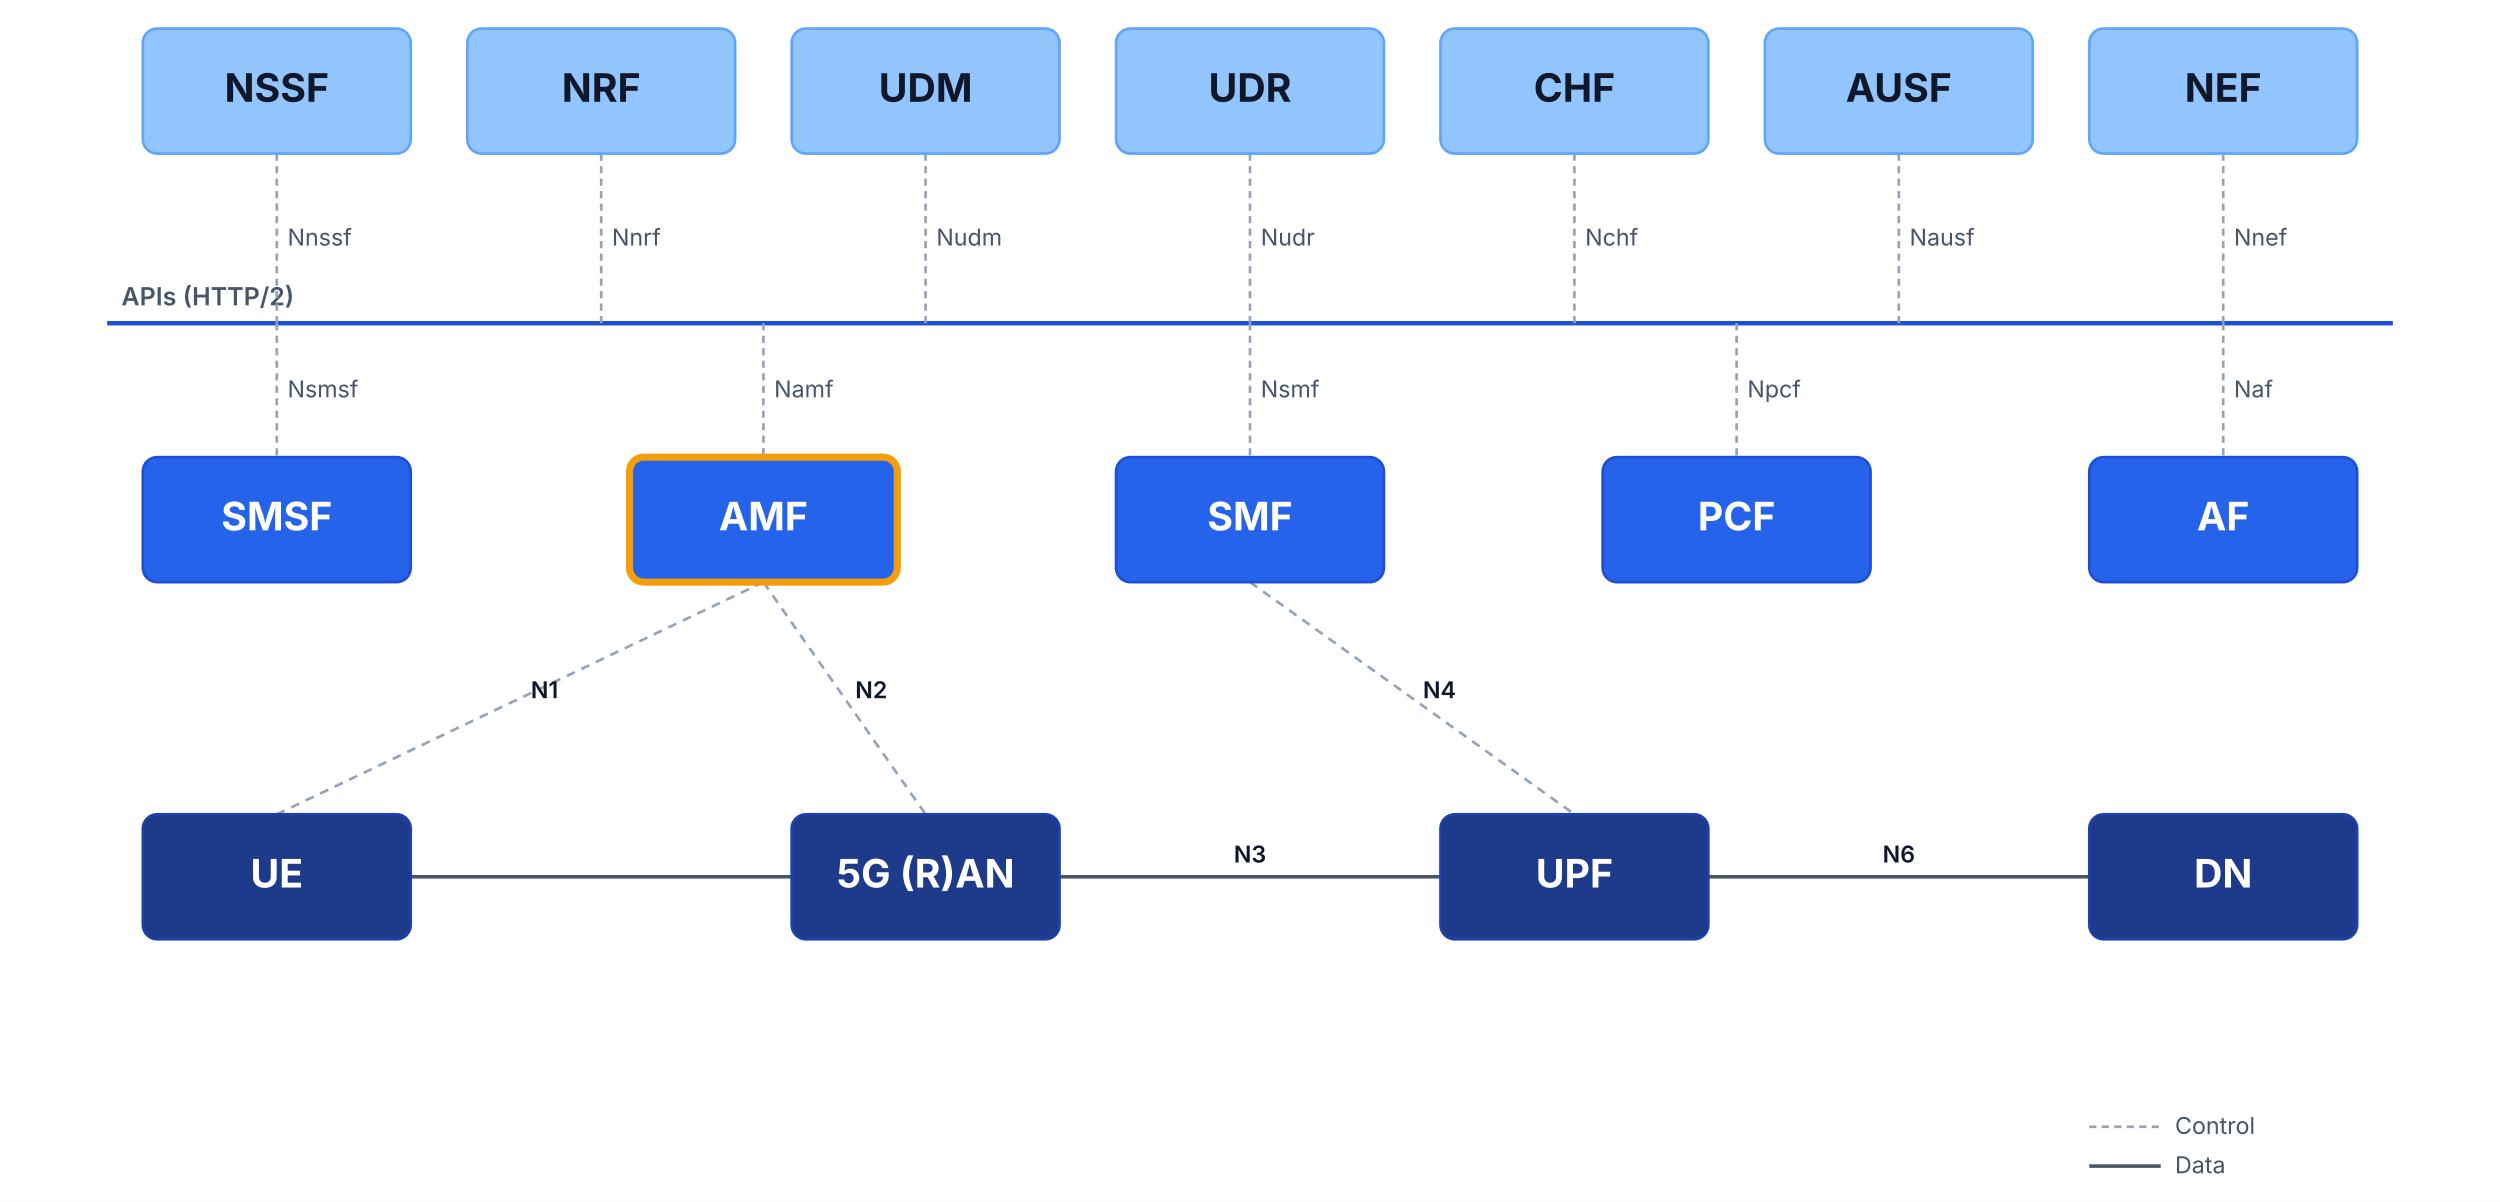
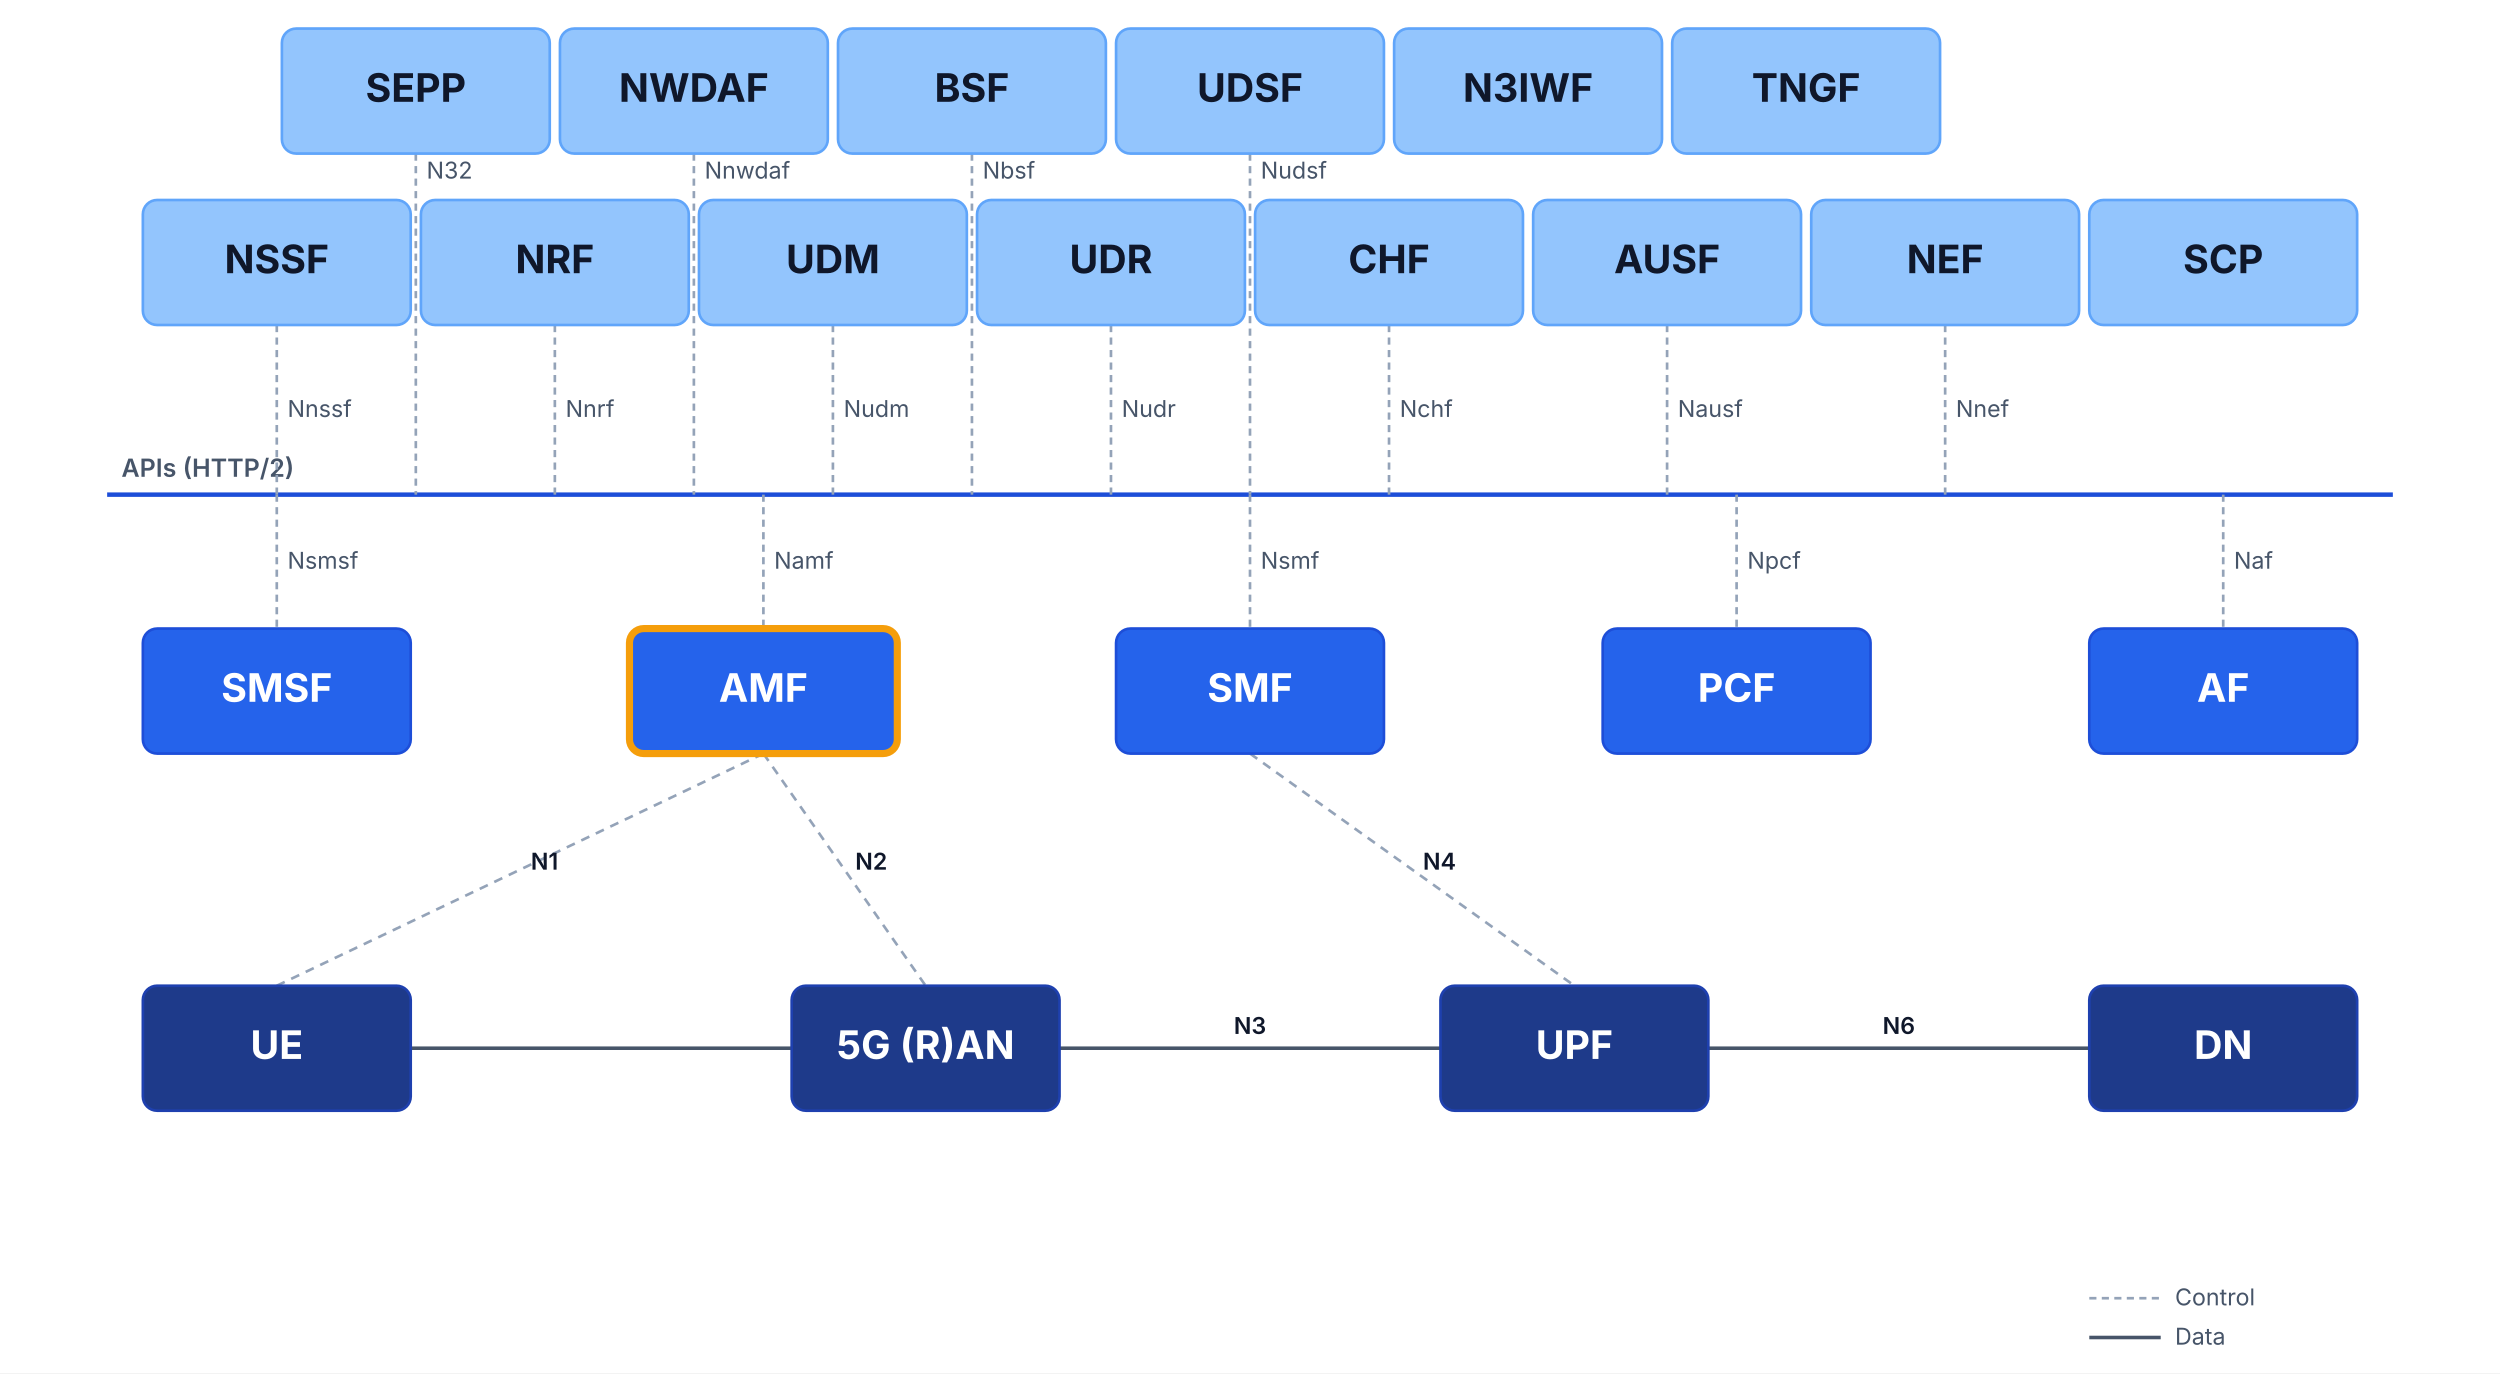
- <svg xmlns="http://www.w3.org/2000/svg" width="100%" viewBox="0 0 1400 673" preserveAspectRatio="xMidYMid meet" role="img" aria-label="5G System — architektura">
+ <svg xmlns="http://www.w3.org/2000/svg" width="100%" viewBox="0 0 1400 769" preserveAspectRatio="xMidYMid meet" role="img" aria-label="5G System — architektura">
  <defs>
    <marker id="net-arrow" markerWidth="10" markerHeight="10" refX="8" refY="5" orient="auto" markerUnits="strokeWidth">
      <path d="M1,1 L9,5 L1,9 Z" fill="#475569" />
    </marker>
  </defs>
-   <rect width="1400" height="673" fill="#FFFFFF" />
-   <g transform="translate(0, -69)">
+   <rect width="1400" height="769" fill="#FFFFFF" />
+   <g transform="translate(0, 27)">
    <g id="sba-bus">
      <line x1="60" y1="250" x2="1340" y2="250" stroke="#1D4ED8" stroke-width="2.5" />
      <text x="68" y="240" font-family="Inter, Arial, sans-serif" font-size="14" font-weight="600" fill="#475569">APIs (HTTP/2)</text>
      <line x1="155" y1="155" x2="155" y2="250" stroke="#94A3B8" stroke-width="1.5" stroke-dasharray="4 3" />
      <text x="161" y="206.5" font-family="Inter, Arial, sans-serif" font-size="13" fill="#475569">Nnssf</text>
-       <line x1="336.667" y1="155" x2="336.667" y2="250" stroke="#94A3B8" stroke-width="1.5" stroke-dasharray="4 3" />
-       <text x="342.667" y="206.5" font-family="Inter, Arial, sans-serif" font-size="13" fill="#475569">Nnrf</text>
-       <line x1="518.333" y1="155" x2="518.333" y2="250" stroke="#94A3B8" stroke-width="1.5" stroke-dasharray="4 3" />
-       <text x="524.333" y="206.5" font-family="Inter, Arial, sans-serif" font-size="13" fill="#475569">Nudm</text>
-       <line x1="700" y1="155" x2="700" y2="250" stroke="#94A3B8" stroke-width="1.5" stroke-dasharray="4 3" />
-       <text x="706" y="206.5" font-family="Inter, Arial, sans-serif" font-size="13" fill="#475569">Nudr</text>
-       <line x1="881.667" y1="155" x2="881.667" y2="250" stroke="#94A3B8" stroke-width="1.5" stroke-dasharray="4 3" />
-       <text x="887.667" y="206.5" font-family="Inter, Arial, sans-serif" font-size="13" fill="#475569">Nchf</text>
-       <line x1="1063.333" y1="155" x2="1063.333" y2="250" stroke="#94A3B8" stroke-width="1.5" stroke-dasharray="4 3" />
-       <text x="1069.333" y="206.5" font-family="Inter, Arial, sans-serif" font-size="13" fill="#475569">Nausf</text>
-       <line x1="1245" y1="155" x2="1245" y2="250" stroke="#94A3B8" stroke-width="1.5" stroke-dasharray="4 3" />
-       <text x="1251" y="206.5" font-family="Inter, Arial, sans-serif" font-size="13" fill="#475569">Nnef</text>
+       <line x1="310.714" y1="155" x2="310.714" y2="250" stroke="#94A3B8" stroke-width="1.5" stroke-dasharray="4 3" />
+       <text x="316.714" y="206.5" font-family="Inter, Arial, sans-serif" font-size="13" fill="#475569">Nnrf</text>
+       <line x1="466.429" y1="155" x2="466.429" y2="250" stroke="#94A3B8" stroke-width="1.5" stroke-dasharray="4 3" />
+       <text x="472.429" y="206.5" font-family="Inter, Arial, sans-serif" font-size="13" fill="#475569">Nudm</text>
+       <line x1="622.143" y1="155" x2="622.143" y2="250" stroke="#94A3B8" stroke-width="1.5" stroke-dasharray="4 3" />
+       <text x="628.143" y="206.5" font-family="Inter, Arial, sans-serif" font-size="13" fill="#475569">Nudr</text>
+       <line x1="777.857" y1="155" x2="777.857" y2="250" stroke="#94A3B8" stroke-width="1.5" stroke-dasharray="4 3" />
+       <text x="783.857" y="206.5" font-family="Inter, Arial, sans-serif" font-size="13" fill="#475569">Nchf</text>
+       <line x1="933.571" y1="155" x2="933.571" y2="250" stroke="#94A3B8" stroke-width="1.5" stroke-dasharray="4 3" />
+       <text x="939.571" y="206.5" font-family="Inter, Arial, sans-serif" font-size="13" fill="#475569">Nausf</text>
+       <line x1="1089.286" y1="155" x2="1089.286" y2="250" stroke="#94A3B8" stroke-width="1.5" stroke-dasharray="4 3" />
+       <text x="1095.286" y="206.5" font-family="Inter, Arial, sans-serif" font-size="13" fill="#475569">Nnef</text>
+       <line x1="232.857" y1="59" x2="232.857" y2="250" stroke="#94A3B8" stroke-width="1.5" stroke-dasharray="4 3" />
+       <text x="238.857" y="73" font-family="Inter, Arial, sans-serif" font-size="13" fill="#475569">N32</text>
+       <line x1="388.571" y1="59" x2="388.571" y2="250" stroke="#94A3B8" stroke-width="1.5" stroke-dasharray="4 3" />
+       <text x="394.571" y="73" font-family="Inter, Arial, sans-serif" font-size="13" fill="#475569">Nnwdaf</text>
+       <line x1="544.286" y1="59" x2="544.286" y2="250" stroke="#94A3B8" stroke-width="1.5" stroke-dasharray="4 3" />
+       <text x="550.286" y="73" font-family="Inter, Arial, sans-serif" font-size="13" fill="#475569">Nbsf</text>
+       <line x1="700" y1="59" x2="700" y2="250" stroke="#94A3B8" stroke-width="1.5" stroke-dasharray="4 3" />
+       <text x="706" y="73" font-family="Inter, Arial, sans-serif" font-size="13" fill="#475569">Nudsf</text>
      <line x1="155" y1="250" x2="155" y2="325" stroke="#94A3B8" stroke-width="1.5" stroke-dasharray="4 3" />
      <text x="161" y="291.5" font-family="Inter, Arial, sans-serif" font-size="13" fill="#475569">Nsmsf</text>
      <line x1="427.5" y1="250" x2="427.5" y2="325" stroke="#94A3B8" stroke-width="1.5" stroke-dasharray="4 3" />
      <text x="433.5" y="291.5" font-family="Inter, Arial, sans-serif" font-size="13" fill="#475569">Namf</text>
      <line x1="700" y1="250" x2="700" y2="325" stroke="#94A3B8" stroke-width="1.5" stroke-dasharray="4 3" />
      <text x="706" y="291.5" font-family="Inter, Arial, sans-serif" font-size="13" fill="#475569">Nsmf</text>
      <line x1="972.5" y1="250" x2="972.5" y2="325" stroke="#94A3B8" stroke-width="1.5" stroke-dasharray="4 3" />
      <text x="978.5" y="291.5" font-family="Inter, Arial, sans-serif" font-size="13" fill="#475569">Npcf</text>
      <line x1="1245" y1="250" x2="1245" y2="325" stroke="#94A3B8" stroke-width="1.5" stroke-dasharray="4 3" />
      <text x="1251" y="291.5" font-family="Inter, Arial, sans-serif" font-size="13" fill="#475569">Naf</text>
    </g>
    <g id="data-path">
      <line x1="230" y1="560" x2="443.333" y2="560" stroke="#475569" stroke-width="2" />
      <line x1="593.333" y1="560" x2="806.667" y2="560" stroke="#475569" stroke-width="2" />
      <text x="700" y="552" text-anchor="middle" font-family="Inter, Arial, sans-serif" font-size="13" font-weight="600" fill="#0F172A">N3</text>
      <line x1="956.667" y1="560" x2="1170" y2="560" stroke="#475569" stroke-width="2" />
      <text x="1063.333" y="552" text-anchor="middle" font-family="Inter, Arial, sans-serif" font-size="13" font-weight="600" fill="#0F172A">N6</text>
    </g>
    <g id="control-to-data">
      <line x1="427.5" y1="395" x2="155" y2="525" stroke="#94A3B8" stroke-width="1.5" stroke-dasharray="5 4" />
      <text x="297.25" y="460" font-family="Inter, Arial, sans-serif" font-size="13" font-weight="600" fill="#0F172A">N1</text>
      <line x1="427.5" y1="395" x2="518.333" y2="525" stroke="#94A3B8" stroke-width="1.5" stroke-dasharray="5 4" />
      <text x="478.917" y="460" font-family="Inter, Arial, sans-serif" font-size="13" font-weight="600" fill="#0F172A">N2</text>
      <line x1="700" y1="395" x2="881.667" y2="525" stroke="#94A3B8" stroke-width="1.5" stroke-dasharray="5 4" />
      <text x="796.833" y="460" font-family="Inter, Arial, sans-serif" font-size="13" font-weight="600" fill="#0F172A">N4</text>
    </g>
    <g id="nodes">
      <g id="nf-nssf">
        <rect x="80" y="85" width="150" height="70" rx="8" fill="#93C5FD" stroke="#60A5FA" stroke-width="1.5" />
        <text x="155" y="126" text-anchor="middle" font-family="Inter, Arial, sans-serif" font-size="22" font-weight="700" fill="#0F172A">NSSF</text>
      </g>
      <g id="nf-nrf">
-         <rect x="261.667" y="85" width="150" height="70" rx="8" fill="#93C5FD" stroke="#60A5FA" stroke-width="1.5" />
-         <text x="336.667" y="126" text-anchor="middle" font-family="Inter, Arial, sans-serif" font-size="22" font-weight="700" fill="#0F172A">NRF</text>
+         <rect x="235.714" y="85" width="150" height="70" rx="8" fill="#93C5FD" stroke="#60A5FA" stroke-width="1.5" />
+         <text x="310.714" y="126" text-anchor="middle" font-family="Inter, Arial, sans-serif" font-size="22" font-weight="700" fill="#0F172A">NRF</text>
      </g>
      <g id="nf-udm">
-         <rect x="443.333" y="85" width="150" height="70" rx="8" fill="#93C5FD" stroke="#60A5FA" stroke-width="1.5" />
-         <text x="518.333" y="126" text-anchor="middle" font-family="Inter, Arial, sans-serif" font-size="22" font-weight="700" fill="#0F172A">UDM</text>
+         <rect x="391.429" y="85" width="150" height="70" rx="8" fill="#93C5FD" stroke="#60A5FA" stroke-width="1.5" />
+         <text x="466.429" y="126" text-anchor="middle" font-family="Inter, Arial, sans-serif" font-size="22" font-weight="700" fill="#0F172A">UDM</text>
      </g>
      <g id="nf-udr">
-         <rect x="625" y="85" width="150" height="70" rx="8" fill="#93C5FD" stroke="#60A5FA" stroke-width="1.5" />
-         <text x="700" y="126" text-anchor="middle" font-family="Inter, Arial, sans-serif" font-size="22" font-weight="700" fill="#0F172A">UDR</text>
+         <rect x="547.143" y="85" width="150" height="70" rx="8" fill="#93C5FD" stroke="#60A5FA" stroke-width="1.5" />
+         <text x="622.143" y="126" text-anchor="middle" font-family="Inter, Arial, sans-serif" font-size="22" font-weight="700" fill="#0F172A">UDR</text>
      </g>
      <g id="nf-chf">
-         <rect x="806.667" y="85" width="150" height="70" rx="8" fill="#93C5FD" stroke="#60A5FA" stroke-width="1.5" />
-         <text x="881.667" y="126" text-anchor="middle" font-family="Inter, Arial, sans-serif" font-size="22" font-weight="700" fill="#0F172A">CHF</text>
+         <rect x="702.857" y="85" width="150" height="70" rx="8" fill="#93C5FD" stroke="#60A5FA" stroke-width="1.5" />
+         <text x="777.857" y="126" text-anchor="middle" font-family="Inter, Arial, sans-serif" font-size="22" font-weight="700" fill="#0F172A">CHF</text>
      </g>
      <g id="nf-ausf">
-         <rect x="988.333" y="85" width="150" height="70" rx="8" fill="#93C5FD" stroke="#60A5FA" stroke-width="1.5" />
-         <text x="1063.333" y="126" text-anchor="middle" font-family="Inter, Arial, sans-serif" font-size="22" font-weight="700" fill="#0F172A">AUSF</text>
+         <rect x="858.571" y="85" width="150" height="70" rx="8" fill="#93C5FD" stroke="#60A5FA" stroke-width="1.5" />
+         <text x="933.571" y="126" text-anchor="middle" font-family="Inter, Arial, sans-serif" font-size="22" font-weight="700" fill="#0F172A">AUSF</text>
      </g>
      <g id="nf-nef">
+         <rect x="1014.286" y="85" width="150" height="70" rx="8" fill="#93C5FD" stroke="#60A5FA" stroke-width="1.5" />
+         <text x="1089.286" y="126" text-anchor="middle" font-family="Inter, Arial, sans-serif" font-size="22" font-weight="700" fill="#0F172A">NEF</text>
+       </g>
+       <g id="nf-scp">
        <rect x="1170" y="85" width="150" height="70" rx="8" fill="#93C5FD" stroke="#60A5FA" stroke-width="1.5" />
-         <text x="1245" y="126" text-anchor="middle" font-family="Inter, Arial, sans-serif" font-size="22" font-weight="700" fill="#0F172A">NEF</text>
+         <text x="1245" y="126" text-anchor="middle" font-family="Inter, Arial, sans-serif" font-size="22" font-weight="700" fill="#0F172A">SCP</text>
+       </g>
+       <g id="nf-sepp">
+         <rect x="157.857" y="-11" width="150" height="70" rx="8" fill="#93C5FD" stroke="#60A5FA" stroke-width="1.5" />
+         <text x="232.857" y="30" text-anchor="middle" font-family="Inter, Arial, sans-serif" font-size="22" font-weight="700" fill="#0F172A">SEPP</text>
+       </g>
+       <g id="nf-nwdaf">
+         <rect x="313.571" y="-11" width="150" height="70" rx="8" fill="#93C5FD" stroke="#60A5FA" stroke-width="1.5" />
+         <text x="388.571" y="30" text-anchor="middle" font-family="Inter, Arial, sans-serif" font-size="22" font-weight="700" fill="#0F172A">NWDAF</text>
+       </g>
+       <g id="nf-bsf">
+         <rect x="469.286" y="-11" width="150" height="70" rx="8" fill="#93C5FD" stroke="#60A5FA" stroke-width="1.5" />
+         <text x="544.286" y="30" text-anchor="middle" font-family="Inter, Arial, sans-serif" font-size="22" font-weight="700" fill="#0F172A">BSF</text>
+       </g>
+       <g id="nf-udsf">
+         <rect x="625" y="-11" width="150" height="70" rx="8" fill="#93C5FD" stroke="#60A5FA" stroke-width="1.5" />
+         <text x="700" y="30" text-anchor="middle" font-family="Inter, Arial, sans-serif" font-size="22" font-weight="700" fill="#0F172A">UDSF</text>
+       </g>
+       <g id="nf-n3iwf">
+         <rect x="780.714" y="-11" width="150" height="70" rx="8" fill="#93C5FD" stroke="#60A5FA" stroke-width="1.5" />
+         <text x="855.714" y="30" text-anchor="middle" font-family="Inter, Arial, sans-serif" font-size="22" font-weight="700" fill="#0F172A">N3IWF</text>
+       </g>
+       <g id="nf-tngf">
+         <rect x="936.429" y="-11" width="150" height="70" rx="8" fill="#93C5FD" stroke="#60A5FA" stroke-width="1.5" />
+         <text x="1011.429" y="30" text-anchor="middle" font-family="Inter, Arial, sans-serif" font-size="22" font-weight="700" fill="#0F172A">TNGF</text>
      </g>
      <g id="nf-smsf">
        <rect x="80" y="325" width="150" height="70" rx="8" fill="#2563EB" stroke="#1D4ED8" stroke-width="1.5" />
        <text x="155" y="366" text-anchor="middle" font-family="Inter, Arial, sans-serif" font-size="22" font-weight="700" fill="#FFFFFF">SMSF</text>
      </g>
      <g id="nf-amf">
        <rect x="352.5" y="325" width="150" height="70" rx="8" fill="#2563EB" stroke="#F59E0B" stroke-width="4" />
        <text x="427.5" y="366" text-anchor="middle" font-family="Inter, Arial, sans-serif" font-size="22" font-weight="700" fill="#FFFFFF">AMF</text>
      </g>
      <g id="nf-smf">
        <rect x="625" y="325" width="150" height="70" rx="8" fill="#2563EB" stroke="#1D4ED8" stroke-width="1.5" />
        <text x="700" y="366" text-anchor="middle" font-family="Inter, Arial, sans-serif" font-size="22" font-weight="700" fill="#FFFFFF">SMF</text>
      </g>
      <g id="nf-pcf">
        <rect x="897.5" y="325" width="150" height="70" rx="8" fill="#2563EB" stroke="#1D4ED8" stroke-width="1.5" />
        <text x="972.5" y="366" text-anchor="middle" font-family="Inter, Arial, sans-serif" font-size="22" font-weight="700" fill="#FFFFFF">PCF</text>
      </g>
      <g id="nf-af">
        <rect x="1170" y="325" width="150" height="70" rx="8" fill="#2563EB" stroke="#1D4ED8" stroke-width="1.5" />
        <text x="1245" y="366" text-anchor="middle" font-family="Inter, Arial, sans-serif" font-size="22" font-weight="700" fill="#FFFFFF">AF</text>
      </g>
      <g id="nf-ue">
        <rect x="80" y="525" width="150" height="70" rx="8" fill="#1E3A8A" stroke="#1E40AF" stroke-width="1.5" />
        <text x="155" y="566" text-anchor="middle" font-family="Inter, Arial, sans-serif" font-size="22" font-weight="700" fill="#FFFFFF">UE</text>
      </g>
      <g id="nf-ran">
        <rect x="443.333" y="525" width="150" height="70" rx="8" fill="#1E3A8A" stroke="#1E40AF" stroke-width="1.5" />
        <text x="518.333" y="566" text-anchor="middle" font-family="Inter, Arial, sans-serif" font-size="22" font-weight="700" fill="#FFFFFF">5G (R)AN</text>
      </g>
      <g id="nf-upf">
        <rect x="806.667" y="525" width="150" height="70" rx="8" fill="#1E3A8A" stroke="#1E40AF" stroke-width="1.5" />
        <text x="881.667" y="566" text-anchor="middle" font-family="Inter, Arial, sans-serif" font-size="22" font-weight="700" fill="#FFFFFF">UPF</text>
      </g>
      <g id="nf-dn">
        <rect x="1170" y="525" width="150" height="70" rx="8" fill="#1E3A8A" stroke="#1E40AF" stroke-width="1.5" />
        <text x="1245" y="566" text-anchor="middle" font-family="Inter, Arial, sans-serif" font-size="22" font-weight="700" fill="#FFFFFF">DN</text>
      </g>
    </g>
    <g id="legend">
      <line x1="1170" y1="700" x2="1210" y2="700" stroke="#94A3B8" stroke-width="1.5" stroke-dasharray="4 3" />
      <text x="1218" y="704" font-family="Inter, Arial, sans-serif" font-size="13" fill="#475569">Control</text>
      <line x1="1170" y1="722" x2="1210" y2="722" stroke="#475569" stroke-width="2" />
      <text x="1218" y="726" font-family="Inter, Arial, sans-serif" font-size="13" fill="#475569">Data</text>
    </g>
  </g>
</svg>
